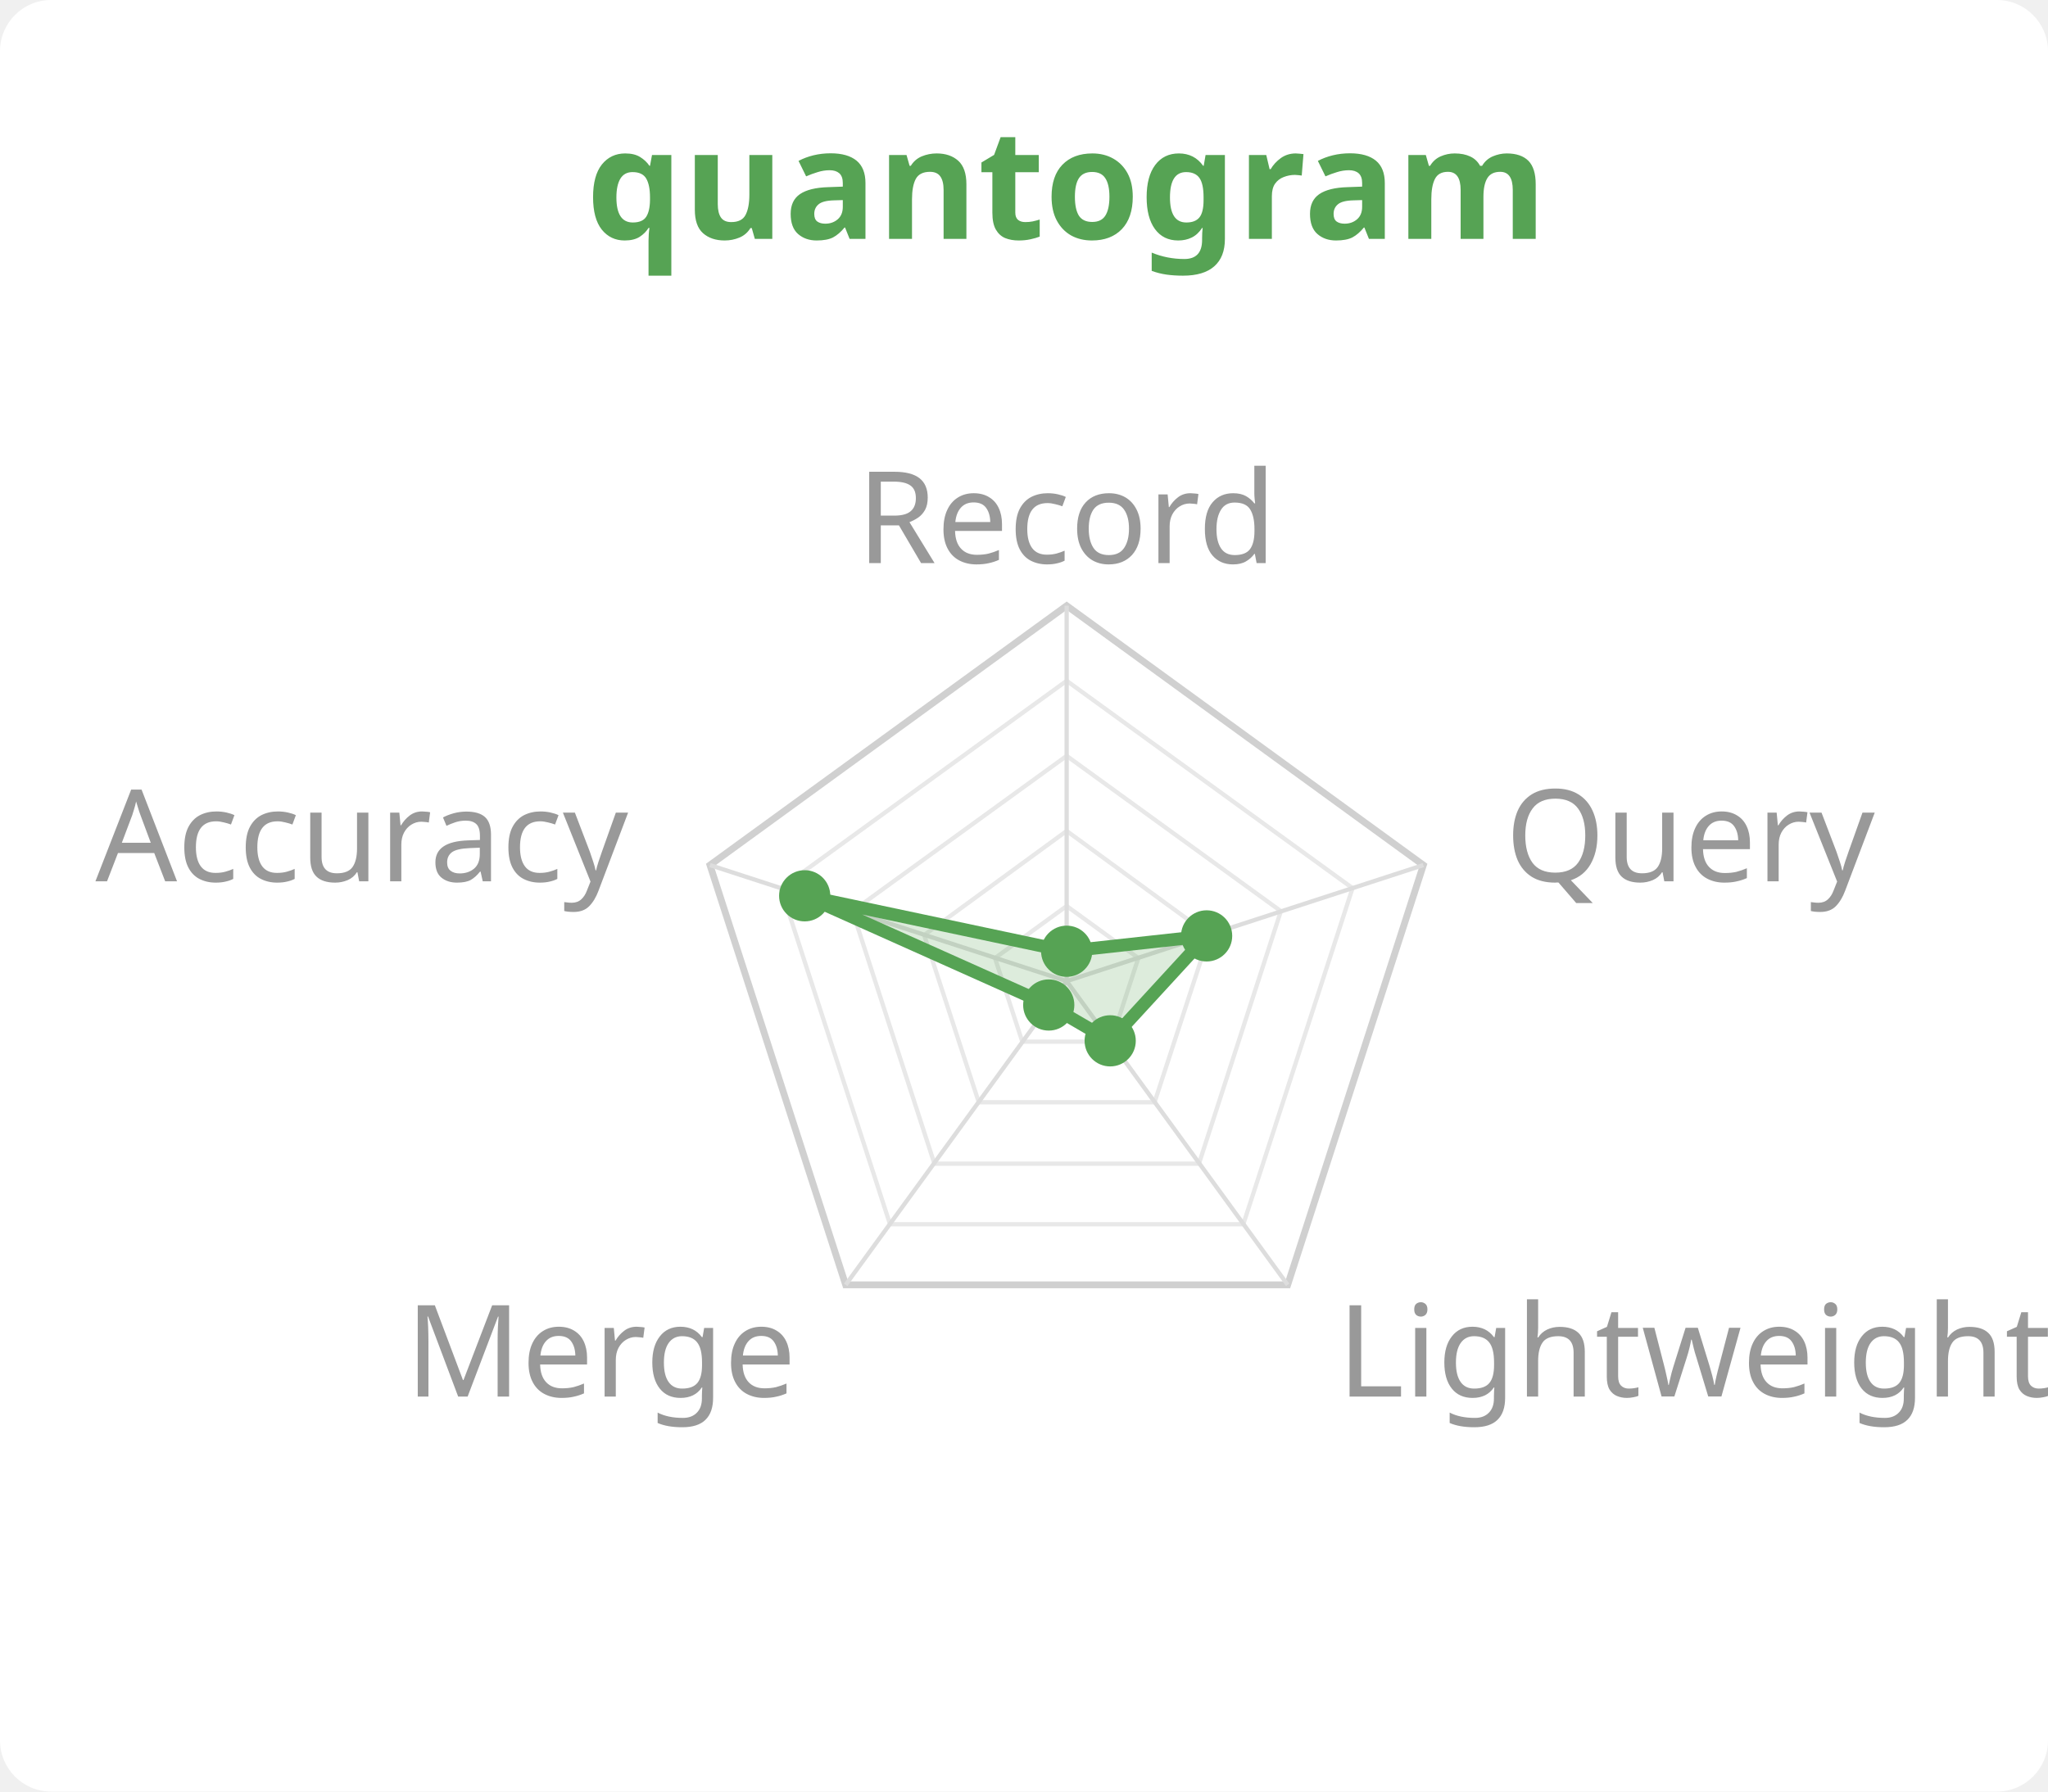
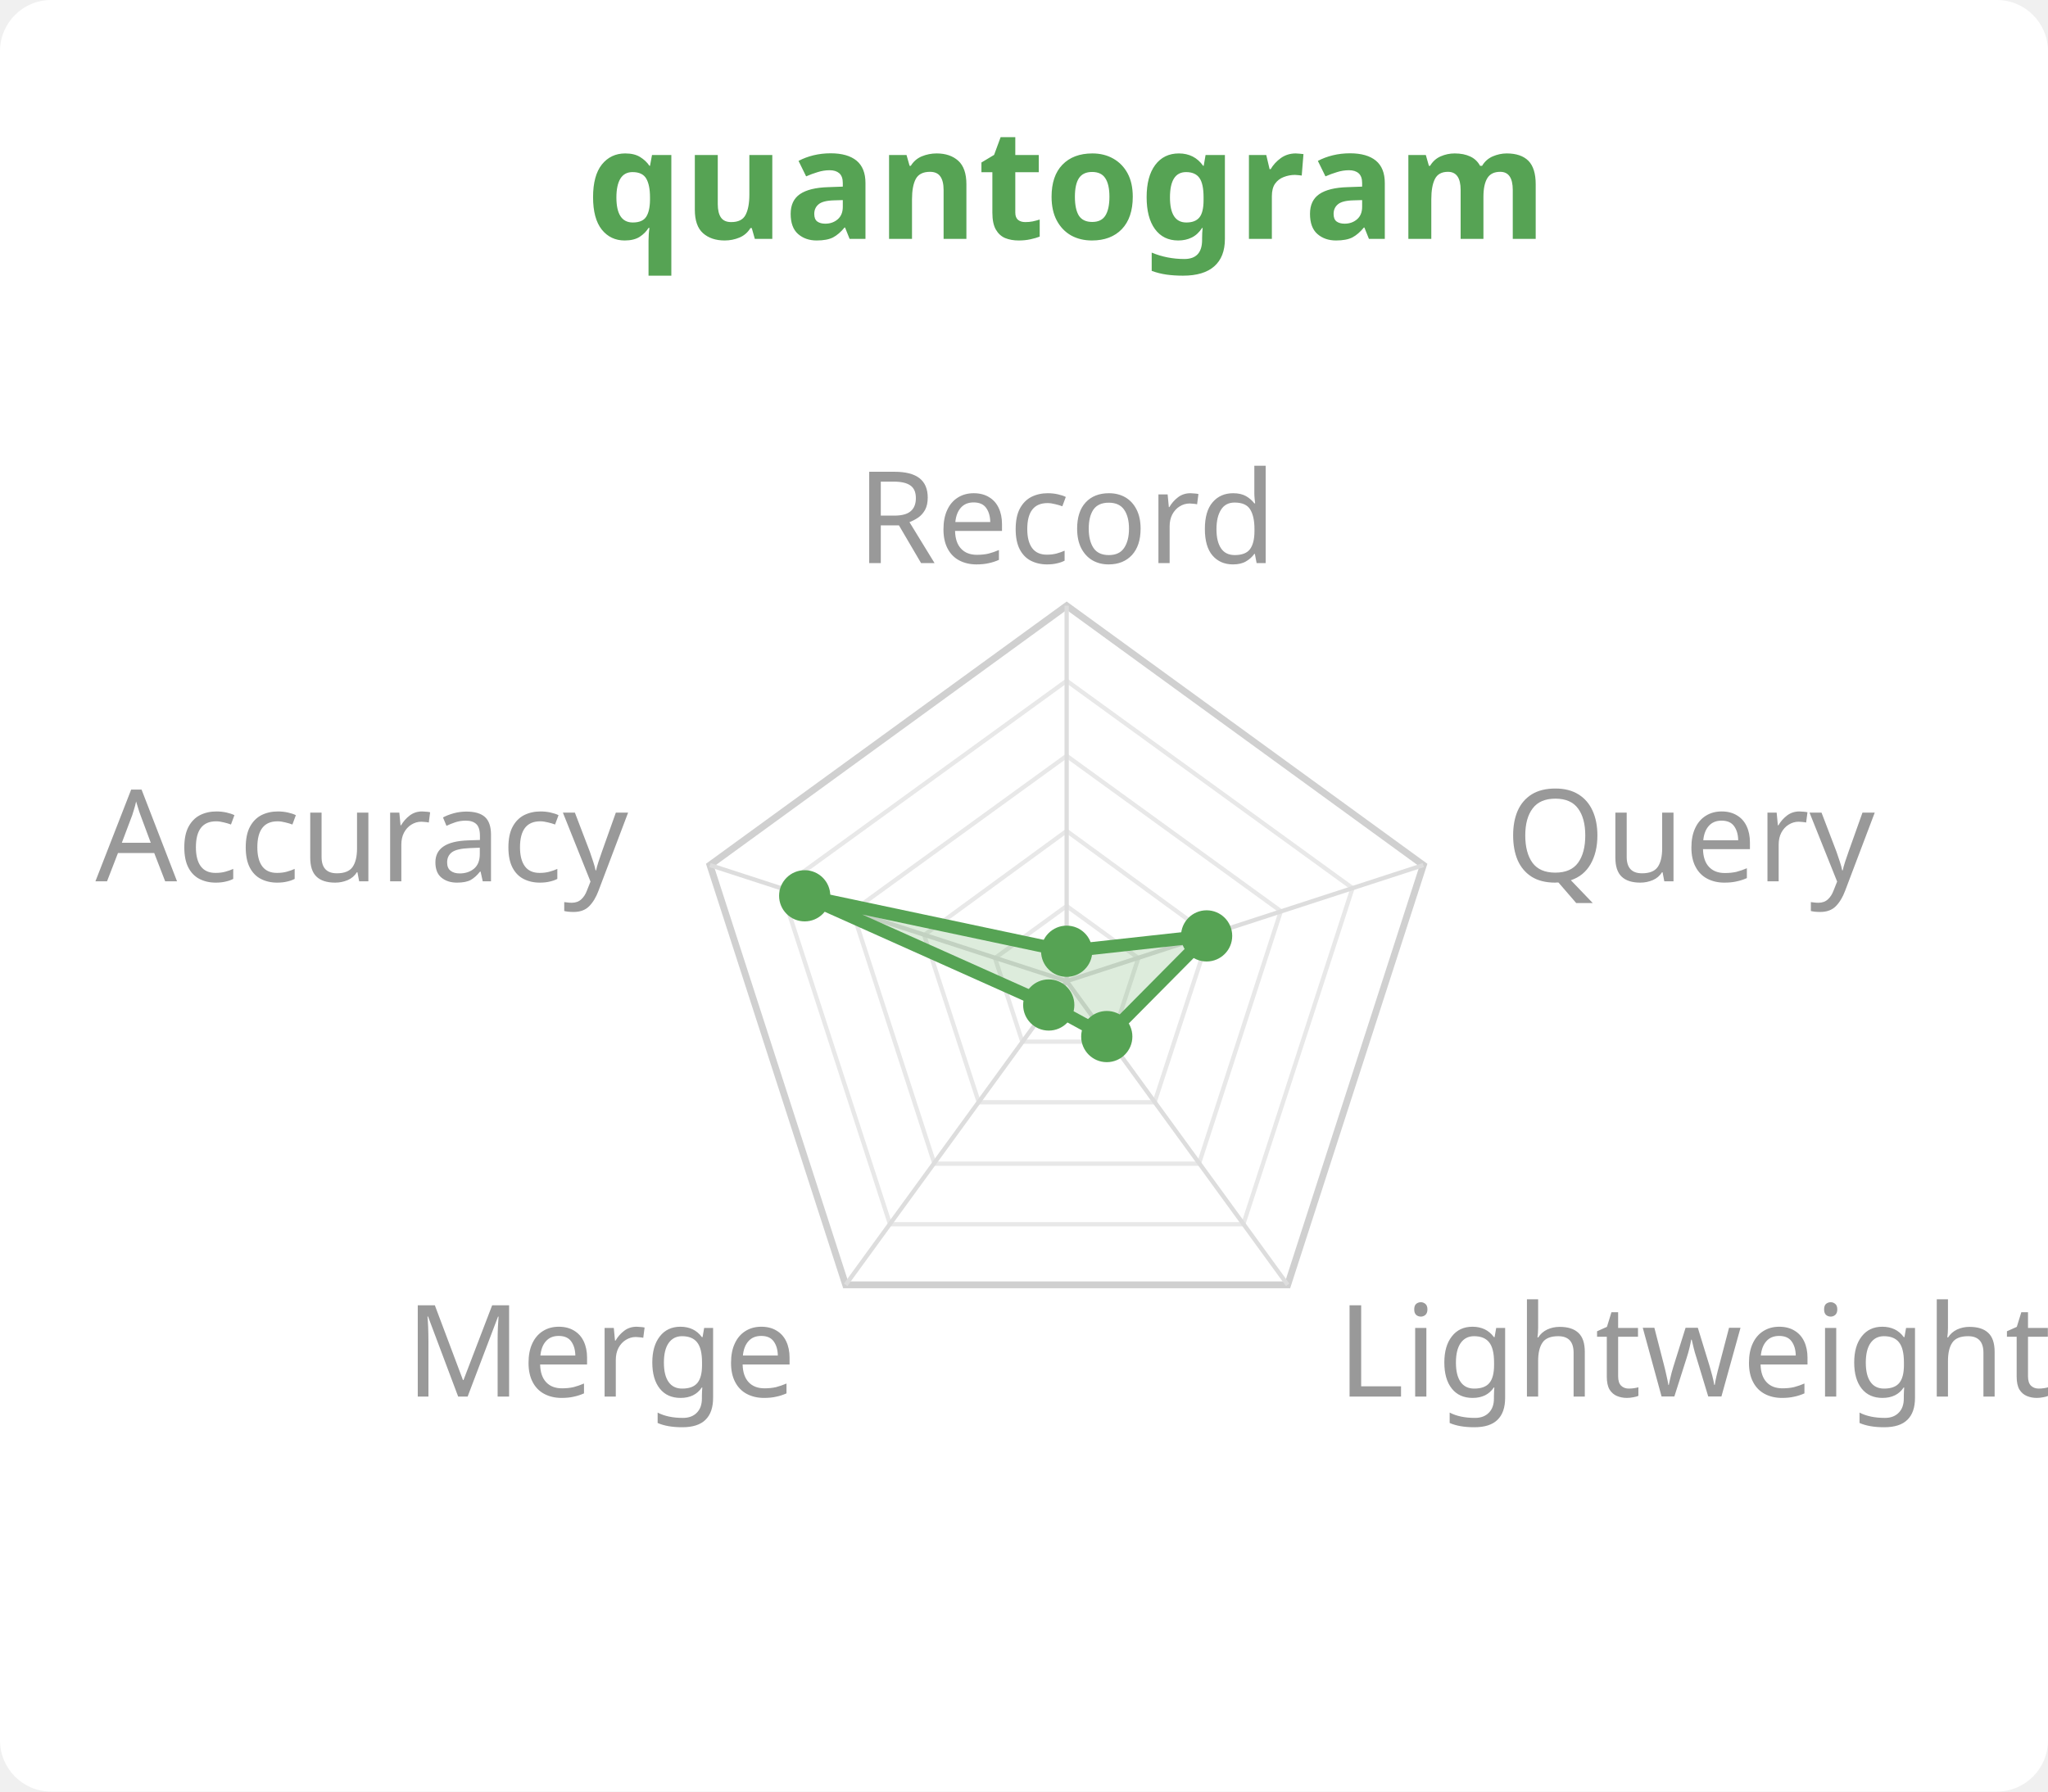
<svg xmlns="http://www.w3.org/2000/svg" viewBox="0 0 240 210" width="240" height="210">
  <rect x="0.0" y="0.0" width="240.0" height="210.0" fill="white" rx="6" />
  <text x="125.0" y="28.0" font-family="system-ui,sans-serif" font-size="18" font-weight="600" fill="#56A354" text-anchor="middle">quantogram</text>
  <polygon points="125.0,106.2 133.4,112.3 130.2,122.1 119.8,122.1 116.6,112.3" fill="none" stroke="#e8e8e8" stroke-width="0.5" />
  <polygon points="125.0,97.4 141.7,109.6 135.3,129.2 114.7,129.2 108.3,109.6" fill="none" stroke="#e8e8e8" stroke-width="0.5" />
  <polygon points="125.0,88.6 150.1,106.8 140.5,136.4 109.5,136.4 99.9,106.8" fill="none" stroke="#e8e8e8" stroke-width="0.5" />
  <polygon points="125.0,79.8 158.5,104.1 145.7,143.5 104.3,143.5 91.5,104.1" fill="none" stroke="#e8e8e8" stroke-width="0.5" />
  <polygon points="125.0,71.0 166.8,101.4 150.9,150.6 99.1,150.6 83.2,101.4" fill="none" stroke="#d0d0d0" stroke-width="0.8" />
  <line x1="125" y1="115" x2="125.0" y2="71.0" stroke="#ddd" stroke-width="0.5" />
  <line x1="125" y1="115" x2="166.8" y2="101.4" stroke="#ddd" stroke-width="0.5" />
  <line x1="125" y1="115" x2="150.9" y2="150.6" stroke="#ddd" stroke-width="0.5" />
  <line x1="125" y1="115" x2="99.1" y2="150.6" stroke="#ddd" stroke-width="0.5" />
  <line x1="125" y1="115" x2="83.2" y2="101.4" stroke="#ddd" stroke-width="0.5" />
  <text x="125.0" y="66.0" font-family="system-ui,sans-serif" font-size="15" fill="#999" text-anchor="middle">Record</text>
  <text x="176.4" y="103.3" font-family="system-ui,sans-serif" font-size="15" fill="#999" text-anchor="start">Query</text>
  <text x="156.7" y="163.7" font-family="system-ui,sans-serif" font-size="15" fill="#999" text-anchor="start">Lightweight</text>
  <text x="93.3" y="163.7" font-family="system-ui,sans-serif" font-size="15" fill="#999" text-anchor="end">Merge</text>
  <text x="73.6" y="103.3" font-family="system-ui,sans-serif" font-size="15" fill="#999" text-anchor="end">Accuracy</text>
-   <polygon points="125.0,111.5 141.4,109.7 130.1,122.0 122.9,117.8 94.3,105.0" fill="#56A354" fill-opacity="0.20" stroke="#56A354" stroke-width="1.5" />
+   <polygon points="125.0,111.5 141.4,109.7 129.7,121.5 122.9,117.8 94.3,105.0" fill="#56A354" fill-opacity="0.20" stroke="#56A354" stroke-width="1.5" />
  <circle cx="125.0" cy="111.5" r="3" fill="#56A354" />
  <circle cx="141.4" cy="109.7" r="3" fill="#56A354" />
-   <circle cx="130.1" cy="122.0" r="3" fill="#56A354" />
+   <circle cx="129.7" cy="121.5" r="3" fill="#56A354" />
  <circle cx="122.9" cy="117.8" r="3" fill="#56A354" />
  <circle cx="94.3" cy="105.0" r="3" fill="#56A354" />
</svg>
